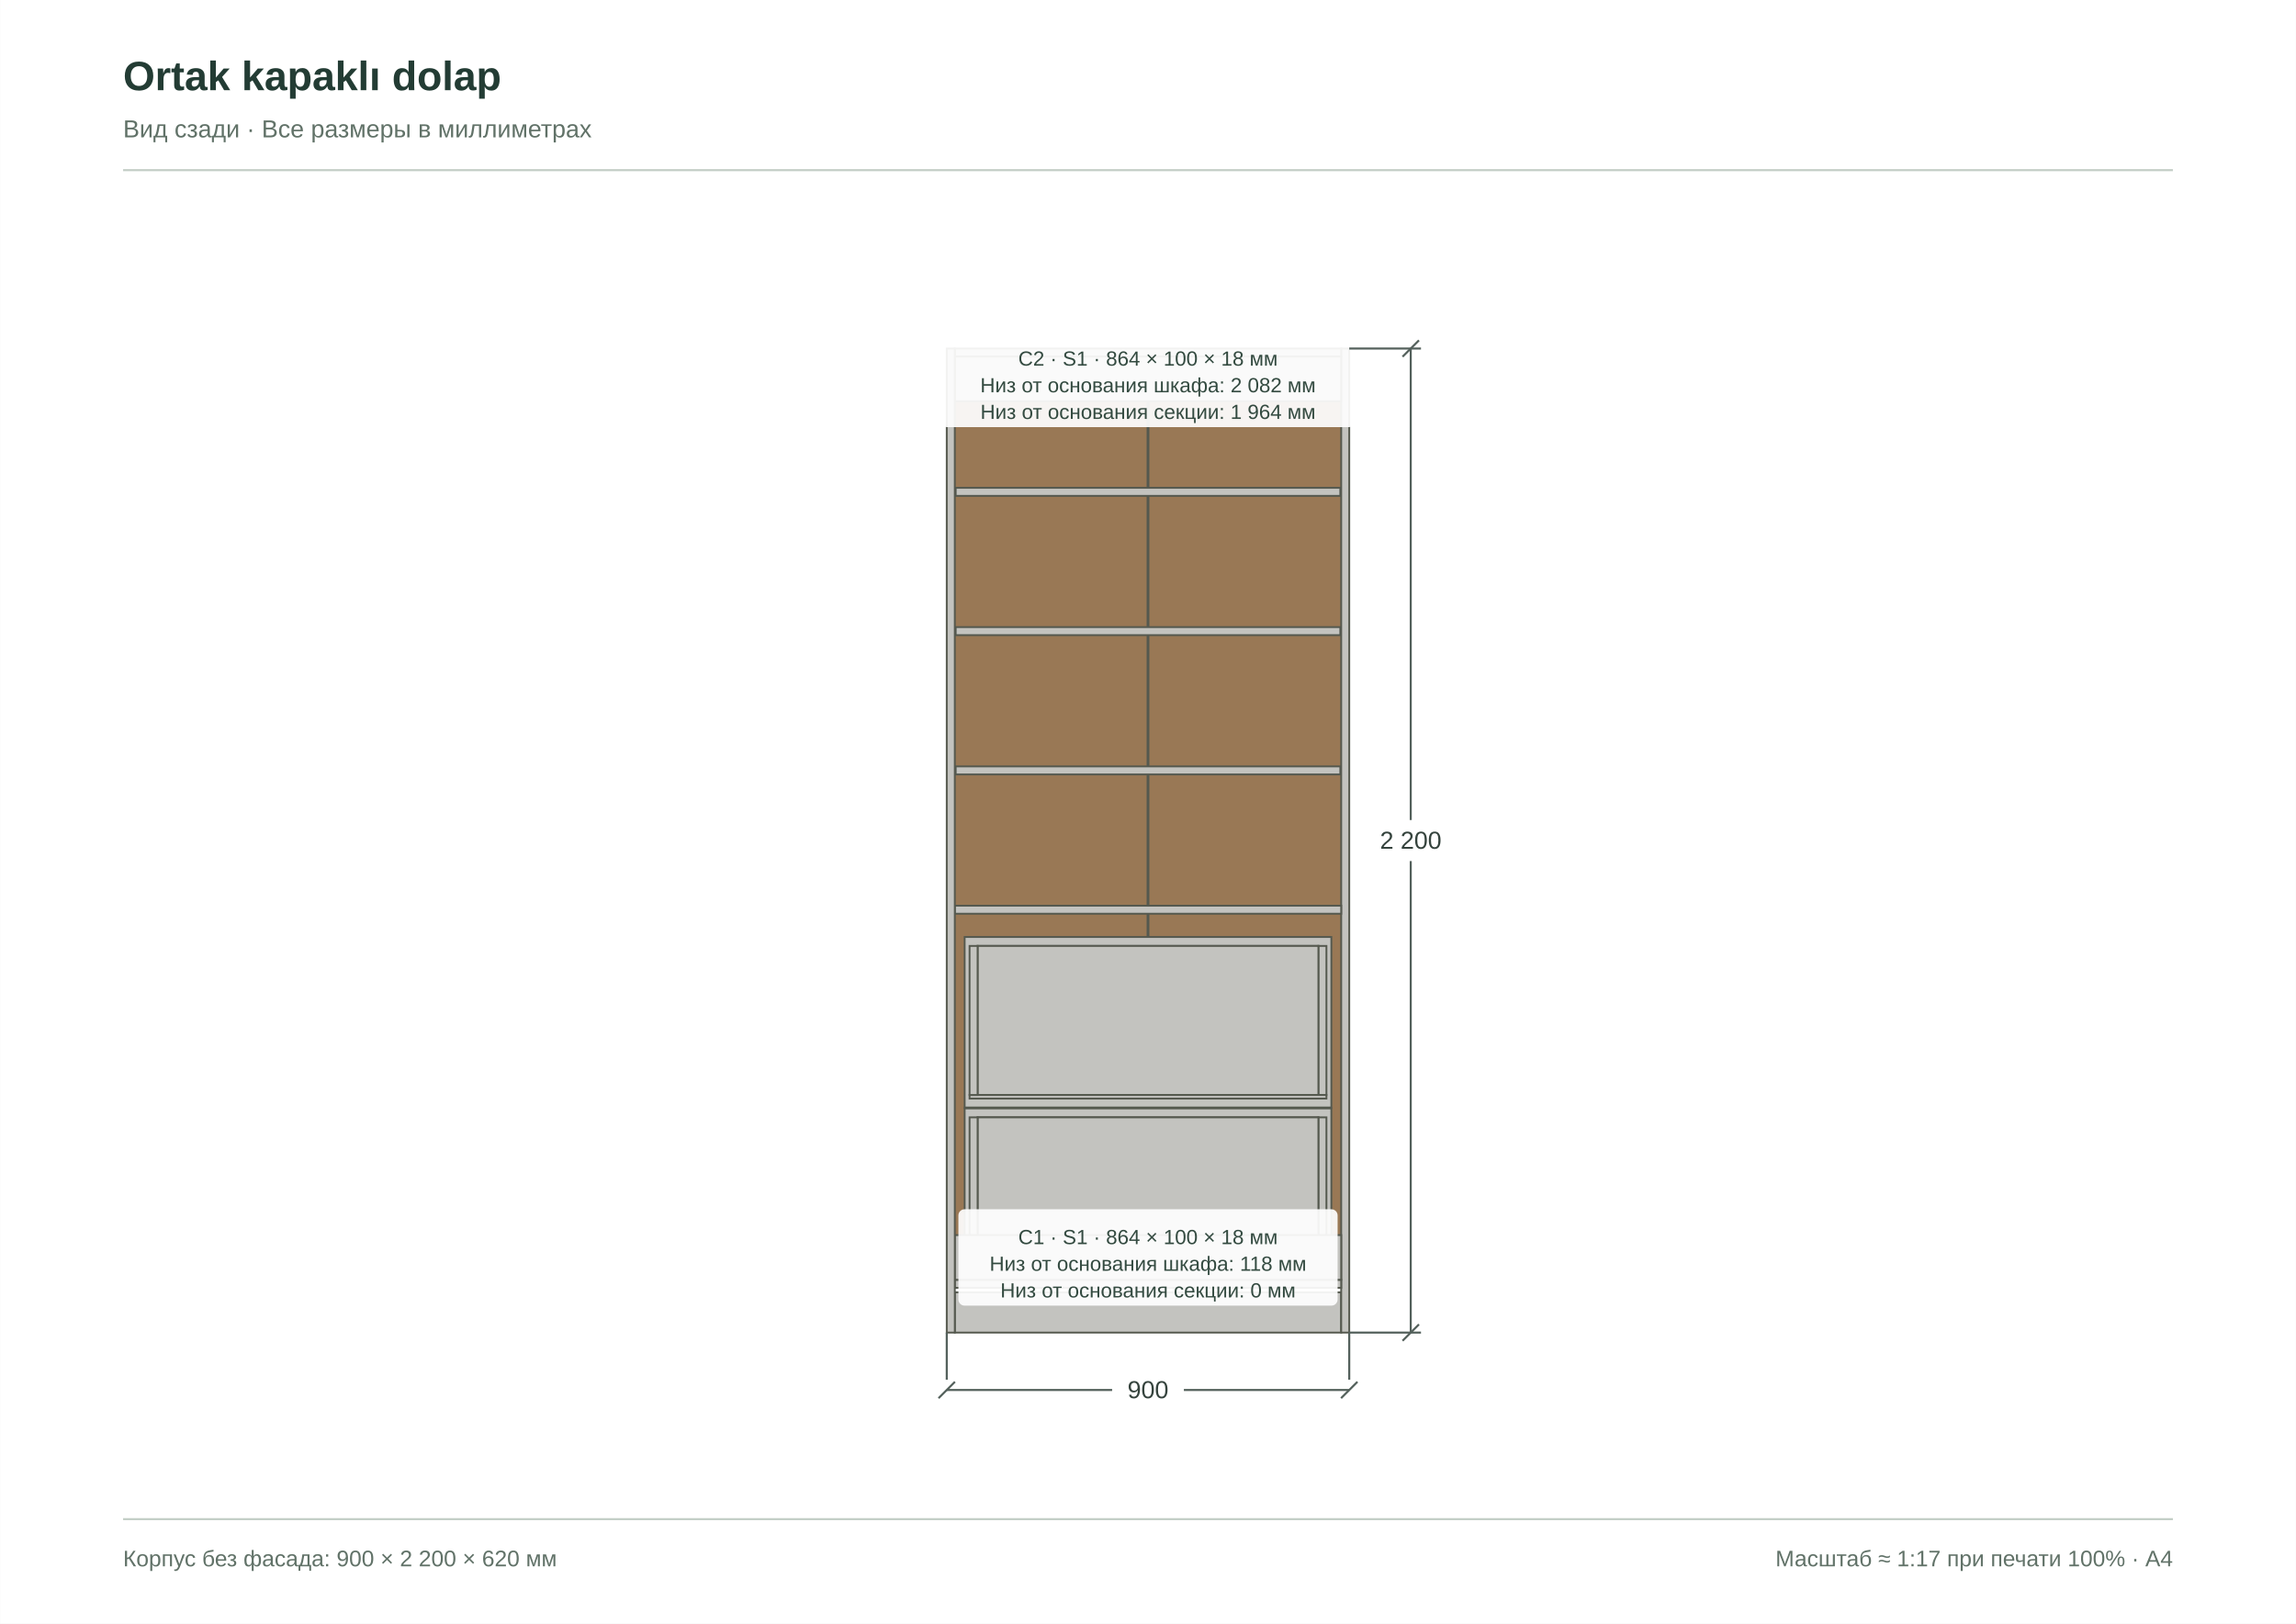
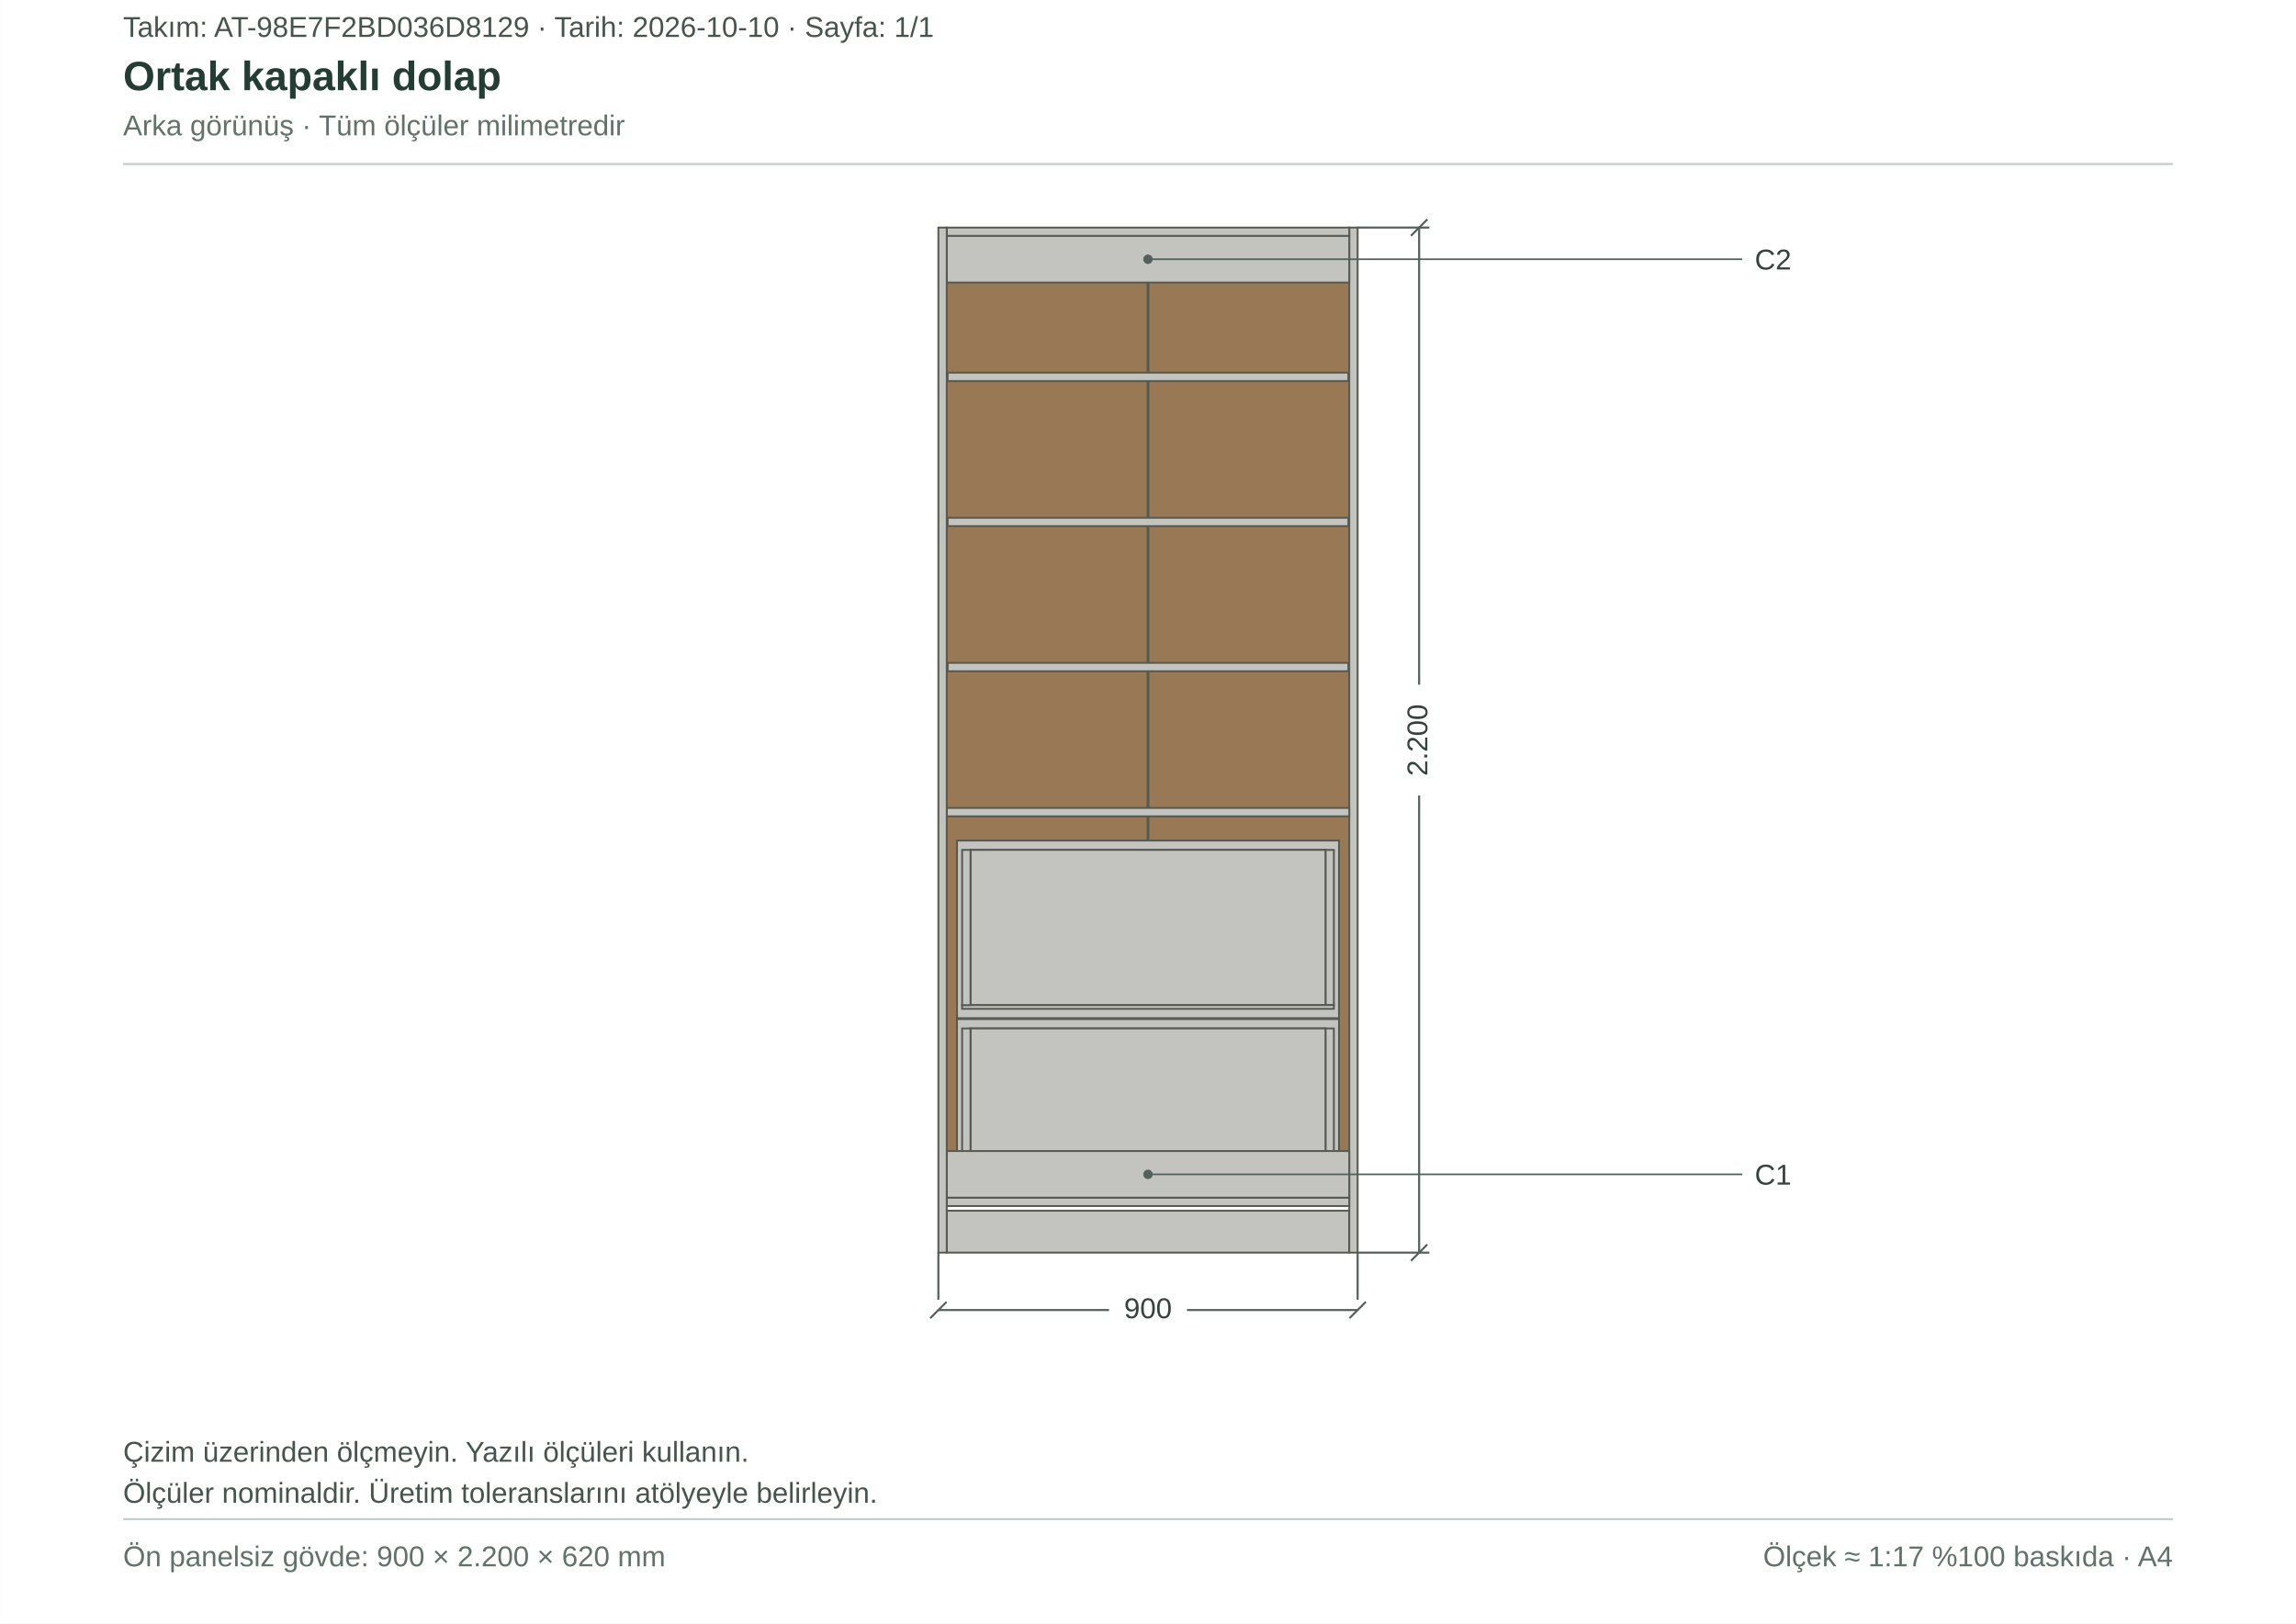
- <svg xmlns="http://www.w3.org/2000/svg" data-i18n="off" lang="ru" width="297mm" height="210mm" viewBox="0 0 1120 792" role="img" aria-label="Ortak kapaklı dolap: Вид сзади">
+ <svg xmlns="http://www.w3.org/2000/svg" data-i18n="off" lang="tr" width="297mm" height="210mm" viewBox="0 0 1120 792" role="img" aria-label="Ortak kapaklı dolap: Arka görünüş" data-drawing-view="back" data-annotation-page="1" data-annotation-page-count="1" data-annotation-label-count="4">
  <rect width="1120" height="792" fill="white" />
  <g font-family="Arial, sans-serif">
+     <text data-document-id="AT-98E7F2BD036D8129" x="60" y="18" font-size="14" fill="#46554b">Takım: AT-98E7F2BD036D8129 · Tarih: 2026-10-10 · Sayfa: 1/1</text>
    <text x="60" y="44" font-size="20" font-weight="600" fill="#233c34">Ortak kapaklı dolap</text>
-     <text x="60" y="67" font-size="12" fill="#617268">Вид сзади · Все размеры в миллиметрах</text>
-     <path d="M60,83 H1060" stroke="#c3cec6" />
-     <g transform="translate(60,90)">
-       <polygon points="507.64,341.1 507.64,306.19 506.11,306.19 506.11,341.1" data-component="door-handle" data-section-id="interior-outer" data-door-opening="left" data-front-index="1" fill="#57534b" fill-opacity="1" stroke="#55594f" stroke-width="0.9" />
-       <polygon points="494.11,341.1 494.11,306.19 492.58,306.19 492.58,341.1" data-component="door-handle" data-section-id="interior-outer" data-door-opening="right" data-front-index="2" fill="#57534b" fill-opacity="1" stroke="#55594f" stroke-width="0.9" />
-       <polygon points="597.75,537.75 597.75,80.44 500.22,80.44 500.22,537.75" data-component="front" data-section-id="interior-outer" data-door-opening="left" data-front-index="1" fill="#997855" fill-opacity="1" stroke="#55594f" stroke-width="0.9" />
-       <polygon points="499.78,537.75 499.78,80.44 402.25,80.44 402.25,537.75" data-component="front" data-section-id="interior-outer" data-door-opening="right" data-front-index="2" fill="#997855" fill-opacity="1" stroke="#55594f" stroke-width="0.9" />
-       <polygon points="517.45,396.15 517.45,394.62 482.55,394.62 482.55,396.15" data-component="internal-drawer-handle" data-section-id="interior-outer" fill="#57534b" fill-opacity="1" stroke="#55594f" stroke-width="0.9" />
-       <polygon points="517.45,479.76 517.45,478.23 482.55,478.23 482.55,479.76" data-component="internal-drawer-handle" data-section-id="interior-outer" fill="#57534b" fill-opacity="1" stroke="#55594f" stroke-width="0.9" />
-       <polygon points="589.45,450.21 589.45,367.04 410.55,367.04 410.55,450.21" data-component="internal-drawer-front" data-part-id="cabinet-1-part-14" data-section-id="interior-outer" data-interior-section-id="interior-drawers" fill="#c3c3bf" fill-opacity="1" stroke="#55594f" stroke-width="0.9" />
-       <polygon points="589.45,533.82 589.45,450.65 410.55,450.65 410.55,533.82" data-component="internal-drawer-front" data-part-id="cabinet-1-part-20" data-section-id="interior-outer" data-interior-section-id="interior-drawers" fill="#c3c3bf" fill-opacity="1" stroke="#55594f" stroke-width="0.9" />
-       <polygon points="583.13,444.1 583.13,371.4 416.87,371.4 416.87,444.1" data-component="internal-drawer-box" data-part-id="cabinet-1-part-17" data-section-id="interior-outer" data-interior-section-id="interior-drawers" fill="#c3c3bf" fill-opacity="1" stroke="#55594f" stroke-width="0.9" />
-       <polygon points="583.13,527.71 583.13,455.01 416.87,455.01 416.87,527.71" data-component="internal-drawer-box" data-part-id="cabinet-1-part-23" data-section-id="interior-outer" data-interior-section-id="interior-drawers" fill="#c3c3bf" fill-opacity="1" stroke="#55594f" stroke-width="0.9" />
-       <polygon points="594.25,560 594.25,540.36 405.75,540.36 405.75,560" data-component="plinth" data-part-id="cabinet-1-part-9" data-section-id="interior-outer" fill="#c3c3bf" fill-opacity="1" stroke="#55594f" stroke-width="0.9" />
-       <polygon points="587.05,444.1 587.05,371.4 583.13,371.4 583.13,444.1" data-component="internal-drawer-box" data-part-id="cabinet-1-part-15" data-section-id="interior-outer" data-interior-section-id="interior-drawers" fill="#c3c3bf" fill-opacity="1" stroke="#55594f" stroke-width="0.9" />
-       <polygon points="587.05,527.71 587.05,455.01 583.13,455.01 583.13,527.71" data-component="internal-drawer-box" data-part-id="cabinet-1-part-21" data-section-id="interior-outer" data-interior-section-id="interior-drawers" fill="#c3c3bf" fill-opacity="1" stroke="#55594f" stroke-width="0.9" />
-       <polygon points="583.13,444.1 583.13,371.4 416.87,371.4 416.87,444.1" data-component="internal-drawer-box" data-part-id="cabinet-1-part-18" data-section-id="interior-outer" data-interior-section-id="interior-drawers" fill="#c3c3bf" fill-opacity="1" stroke="#55594f" stroke-width="0.9" />
-       <polygon points="587.05,445.85 412.95,445.85 412.95,444.1 587.05,444.1" data-component="internal-drawer-box" data-part-id="cabinet-1-part-19" data-section-id="interior-outer" data-interior-section-id="interior-drawers" fill="#c3c3bf" fill-opacity="1" stroke="#55594f" stroke-width="0.9" />
-       <polygon points="583.13,527.71 583.13,455.01 416.87,455.01 416.87,527.71" data-component="internal-drawer-box" data-part-id="cabinet-1-part-24" data-section-id="interior-outer" data-interior-section-id="interior-drawers" fill="#c3c3bf" fill-opacity="1" stroke="#55594f" stroke-width="0.9" />
-       <polygon points="587.05,529.45 412.95,529.45 412.95,527.71 587.05,527.71" data-component="internal-drawer-box" data-part-id="cabinet-1-part-25" data-section-id="interior-outer" data-interior-section-id="interior-drawers" fill="#c3c3bf" fill-opacity="1" stroke="#55594f" stroke-width="0.9" />
-       <polygon points="416.87,444.1 416.87,371.4 412.95,371.4 412.95,444.1" data-component="internal-drawer-box" data-part-id="cabinet-1-part-16" data-section-id="interior-outer" data-interior-section-id="interior-drawers" fill="#c3c3bf" fill-opacity="1" stroke="#55594f" stroke-width="0.9" />
-       <polygon points="416.87,527.71 416.87,455.01 412.95,455.01 412.95,527.71" data-component="internal-drawer-box" data-part-id="cabinet-1-part-22" data-section-id="interior-outer" data-interior-section-id="interior-drawers" fill="#c3c3bf" fill-opacity="1" stroke="#55594f" stroke-width="0.9" />
-       <polygon points="598.18,560 598.18,80 594.25,80 594.25,560" data-component="body" data-part-id="cabinet-1-part-1" fill="#c3c3bf" fill-opacity="1" stroke="#55594f" stroke-width="0.9" />
-       <polygon points="594.25,83.93 405.75,83.93 405.75,80 594.25,80" data-component="body" data-part-id="cabinet-1-part-3" fill="#c3c3bf" fill-opacity="1" stroke="#55594f" stroke-width="0.9" />
-       <polygon points="594.25,538.18 405.75,538.18 405.75,534.25 594.25,534.25" data-component="bottom" data-part-id="cabinet-1-part-4" data-section-id="interior-outer" fill="#c3c3bf" fill-opacity="1" stroke="#55594f" stroke-width="0.9" />
-       <polygon points="594.25,355.69 405.75,355.69 405.75,351.77 594.25,351.77" data-component="interior-partition" data-part-id="cabinet-1-part-5" data-section-id="interior-outer" data-interior-section-id="interior-layout" fill="#c3c3bf" fill-opacity="1" stroke="#55594f" stroke-width="0.9" />
-       <polygon points="593.82,287.75 406.18,287.75 406.18,283.83 593.82,283.83" data-component="interior-shelf" data-part-id="cabinet-1-part-6" data-section-id="interior-outer" data-interior-section-id="interior-shelves" fill="#c3c3bf" fill-opacity="1" stroke="#55594f" stroke-width="0.9" />
-       <polygon points="593.82,219.81 406.18,219.81 406.18,215.88 593.82,215.88" data-component="interior-shelf" data-part-id="cabinet-1-part-7" data-section-id="interior-outer" data-interior-section-id="interior-shelves" fill="#c3c3bf" fill-opacity="1" stroke="#55594f" stroke-width="0.9" />
-       <polygon points="593.82,151.87 406.18,151.87 406.18,147.94 593.82,147.94" data-component="interior-shelf" data-part-id="cabinet-1-part-8" data-section-id="interior-outer" data-interior-section-id="interior-shelves" fill="#c3c3bf" fill-opacity="1" stroke="#55594f" stroke-width="0.9" />
-       <polygon points="594.25,534.25 594.25,512.44 405.75,512.44 405.75,534.25" data-component="brace" data-part-id="cabinet-1-part-10" data-section-id="interior-outer" fill="#c3c3bf" fill-opacity="1" stroke="#55594f" stroke-width="0.9" />
-       <polygon points="594.25,105.75 594.25,83.93 405.75,83.93 405.75,105.75" data-component="brace" data-part-id="cabinet-1-part-11" data-section-id="interior-outer" fill="#c3c3bf" fill-opacity="1" stroke="#55594f" stroke-width="0.9" />
-       <polygon points="405.75,560 405.75,80 401.82,80 401.82,560" data-component="body" data-part-id="cabinet-1-part-2" fill="#c3c3bf" fill-opacity="1" stroke="#55594f" stroke-width="0.9" />
+     <text x="60" y="66" font-size="14" fill="#617268">Arka görünüş · Tüm ölçüler milimetredir</text>
+     <path d="M60,80 H1060" stroke="#c3cec6" />
+     <g data-drawing-scene="true" transform="translate(60,91)">
+       <polygon points="507.95,291.98 507.95,255.62 506.36,255.62 506.36,291.98" data-component="door-handle" data-section-id="interior-outer" data-door-opening="left" data-front-index="1" fill="#57534b" fill-opacity="1" stroke="#55594f" stroke-width="0.9" />
+       <polygon points="493.86,291.98 493.86,255.62 492.27,255.62 492.27,291.98" data-component="door-handle" data-section-id="interior-outer" data-door-opening="right" data-front-index="2" fill="#57534b" fill-opacity="1" stroke="#55594f" stroke-width="0.9" />
+       <polygon points="601.82,496.82 601.82,20.45 500.23,20.45 500.23,496.82" data-component="front" data-section-id="interior-outer" data-door-opening="left" data-front-index="1" fill="#997855" fill-opacity="1" stroke="#55594f" stroke-width="0.9" />
+       <polygon points="499.77,496.82 499.77,20.45 398.18,20.45 398.18,496.82" data-component="front" data-section-id="interior-outer" data-door-opening="right" data-front-index="2" fill="#997855" fill-opacity="1" stroke="#55594f" stroke-width="0.9" />
+       <polygon points="518.18,349.32 518.18,347.73 481.82,347.73 481.82,349.32" data-component="internal-drawer-handle" data-section-id="interior-outer" fill="#57534b" fill-opacity="1" stroke="#55594f" stroke-width="0.9" />
+       <polygon points="518.18,436.41 518.18,434.82 481.82,434.82 481.82,436.41" data-component="internal-drawer-handle" data-section-id="interior-outer" fill="#57534b" fill-opacity="1" stroke="#55594f" stroke-width="0.9" />
+       <polygon points="593.18,405.64 593.18,319 406.82,319 406.82,405.64" data-component="internal-drawer-front" data-part-id="cabinet-1-part-14" data-section-id="interior-outer" data-interior-section-id="interior-drawers" fill="#c3c3bf" fill-opacity="1" stroke="#55594f" stroke-width="0.9" />
+       <polygon points="593.18,492.73 593.18,406.09 406.82,406.09 406.82,492.73" data-component="internal-drawer-front" data-part-id="cabinet-1-part-20" data-section-id="interior-outer" data-interior-section-id="interior-drawers" fill="#c3c3bf" fill-opacity="1" stroke="#55594f" stroke-width="0.9" />
+       <polygon points="586.59,399.27 586.59,323.55 413.41,323.55 413.41,399.27" data-component="internal-drawer-box" data-part-id="cabinet-1-part-17" data-section-id="interior-outer" data-interior-section-id="interior-drawers" fill="#c3c3bf" fill-opacity="1" stroke="#55594f" stroke-width="0.9" />
+       <polygon points="586.59,486.36 586.59,410.64 413.41,410.64 413.41,486.36" data-component="internal-drawer-box" data-part-id="cabinet-1-part-23" data-section-id="interior-outer" data-interior-section-id="interior-drawers" fill="#c3c3bf" fill-opacity="1" stroke="#55594f" stroke-width="0.9" />
+       <polygon points="598.18,520 598.18,499.55 401.82,499.55 401.82,520" data-component="plinth" data-part-id="cabinet-1-part-9" data-section-id="interior-outer" fill="#c3c3bf" fill-opacity="1" stroke="#55594f" stroke-width="0.9" />
+       <polygon points="590.68,399.27 590.68,323.55 586.59,323.55 586.59,399.27" data-component="internal-drawer-box" data-part-id="cabinet-1-part-15" data-section-id="interior-outer" data-interior-section-id="interior-drawers" fill="#c3c3bf" fill-opacity="1" stroke="#55594f" stroke-width="0.9" />
+       <polygon points="590.68,486.36 590.68,410.64 586.59,410.64 586.59,486.36" data-component="internal-drawer-box" data-part-id="cabinet-1-part-21" data-section-id="interior-outer" data-interior-section-id="interior-drawers" fill="#c3c3bf" fill-opacity="1" stroke="#55594f" stroke-width="0.9" />
+       <polygon points="586.59,399.27 586.59,323.55 413.41,323.55 413.41,399.27" data-component="internal-drawer-box" data-part-id="cabinet-1-part-18" data-section-id="interior-outer" data-interior-section-id="interior-drawers" fill="#c3c3bf" fill-opacity="1" stroke="#55594f" stroke-width="0.9" />
+       <polygon points="590.68,401.09 409.32,401.09 409.32,399.27 590.68,399.27" data-component="internal-drawer-box" data-part-id="cabinet-1-part-19" data-section-id="interior-outer" data-interior-section-id="interior-drawers" fill="#c3c3bf" fill-opacity="1" stroke="#55594f" stroke-width="0.9" />
+       <polygon points="586.59,486.36 586.59,410.64 413.41,410.64 413.41,486.36" data-component="internal-drawer-box" data-part-id="cabinet-1-part-24" data-section-id="interior-outer" data-interior-section-id="interior-drawers" fill="#c3c3bf" fill-opacity="1" stroke="#55594f" stroke-width="0.9" />
+       <polygon points="590.68,488.18 409.32,488.18 409.32,486.36 590.68,486.36" data-component="internal-drawer-box" data-part-id="cabinet-1-part-25" data-section-id="interior-outer" data-interior-section-id="interior-drawers" fill="#c3c3bf" fill-opacity="1" stroke="#55594f" stroke-width="0.9" />
+       <polygon points="413.41,399.27 413.41,323.55 409.32,323.55 409.32,399.27" data-component="internal-drawer-box" data-part-id="cabinet-1-part-16" data-section-id="interior-outer" data-interior-section-id="interior-drawers" fill="#c3c3bf" fill-opacity="1" stroke="#55594f" stroke-width="0.9" />
+       <polygon points="413.41,486.36 413.41,410.64 409.32,410.64 409.32,486.36" data-component="internal-drawer-box" data-part-id="cabinet-1-part-22" data-section-id="interior-outer" data-interior-section-id="interior-drawers" fill="#c3c3bf" fill-opacity="1" stroke="#55594f" stroke-width="0.9" />
+       <polygon points="602.27,520 602.27,20 598.18,20 598.18,520" data-component="body" data-part-id="cabinet-1-part-1" fill="#c3c3bf" fill-opacity="1" stroke="#55594f" stroke-width="0.9" />
+       <polygon points="598.18,24.09 401.82,24.09 401.82,20 598.18,20" data-component="body" data-part-id="cabinet-1-part-3" fill="#c3c3bf" fill-opacity="1" stroke="#55594f" stroke-width="0.9" />
+       <polygon points="598.18,497.27 401.82,497.27 401.82,493.18 598.18,493.18" data-component="bottom" data-part-id="cabinet-1-part-4" data-section-id="interior-outer" fill="#c3c3bf" fill-opacity="1" stroke="#55594f" stroke-width="0.9" />
+       <polygon points="598.18,307.18 401.82,307.18 401.82,303.09 598.18,303.09" data-component="interior-partition" data-part-id="cabinet-1-part-5" data-section-id="interior-outer" data-interior-section-id="interior-layout" fill="#c3c3bf" fill-opacity="1" stroke="#55594f" stroke-width="0.9" />
+       <polygon points="597.73,236.41 402.27,236.41 402.27,232.32 597.73,232.32" data-component="interior-shelf" data-part-id="cabinet-1-part-6" data-section-id="interior-outer" data-interior-section-id="interior-shelves" fill="#c3c3bf" fill-opacity="1" stroke="#55594f" stroke-width="0.9" />
+       <polygon points="597.73,165.64 402.27,165.64 402.27,161.55 597.73,161.55" data-component="interior-shelf" data-part-id="cabinet-1-part-7" data-section-id="interior-outer" data-interior-section-id="interior-shelves" fill="#c3c3bf" fill-opacity="1" stroke="#55594f" stroke-width="0.9" />
+       <polygon points="597.73,94.86 402.27,94.86 402.27,90.77 597.73,90.77" data-component="interior-shelf" data-part-id="cabinet-1-part-8" data-section-id="interior-outer" data-interior-section-id="interior-shelves" fill="#c3c3bf" fill-opacity="1" stroke="#55594f" stroke-width="0.9" />
+       <polygon points="598.18,493.18 598.18,470.45 401.82,470.45 401.82,493.18" data-component="brace" data-part-id="cabinet-1-part-10" data-section-id="interior-outer" fill="#c3c3bf" fill-opacity="1" stroke="#55594f" stroke-width="0.9" />
+       <polygon points="598.18,46.82 598.18,24.09 401.82,24.09 401.82,46.82" data-component="brace" data-part-id="cabinet-1-part-11" data-section-id="interior-outer" fill="#c3c3bf" fill-opacity="1" stroke="#55594f" stroke-width="0.9" />
+       <polygon points="401.82,520 401.82,20 397.73,20 397.73,520" data-component="body" data-part-id="cabinet-1-part-2" fill="#c3c3bf" fill-opacity="1" stroke="#55594f" stroke-width="0.9" />
+       <g data-label-leaders="true">
+         <path data-label-leader="1" d="M500,481.82 L780,481.82 L790,481.82" fill="none" stroke="#53605b" stroke-width=".8" />
+         <circle cx="500" cy="481.82" r="2.3" fill="#53605b" />
+         <path data-label-leader="2" d="M500,35.45 L780,35.45 L790,35.45" fill="none" stroke="#53605b" stroke-width=".8" />
+         <circle cx="500" cy="35.45" r="2.3" fill="#53605b" />
+       </g>
      <g data-brace-id="interior-brace-bottom" data-section-id="interior-outer" data-mount-cabinet-mm="118" data-mount-section-mm="0">
-         <g>
-           <rect x="407.5" y="499.85" width="185" height="47" rx="3" fill="white" fill-opacity=".92" />
-           <text x="500" y="516.85" text-anchor="middle" font-size="10" fill="#334a40">C1 · S1 · 864 × 100 × 18 мм</text>
-           <text x="500" y="529.85" text-anchor="middle" font-size="10" fill="#334a40">Низ от основания шкафа: 118 мм</text>
-           <text x="500" y="542.85" text-anchor="middle" font-size="10" fill="#334a40">Низ от основания секции: 0 мм</text>
+         <g data-callout-index="1" data-callout-page="1" data-label-x="790" data-label-y="468.82" data-label-width="210" data-label-height="26" data-label-kind="name" data-source-anchor-x="500" data-source-anchor-y="481.82">
+           <rect x="790" y="468.82" width="210" height="26" rx="2" fill="white" fill-opacity=".94" />
+           <text x="796" y="486.82" font-size="14" fill="#35433d">C1</text>
        </g>
      </g>
      <g data-brace-id="interior-brace-top" data-section-id="interior-outer" data-mount-cabinet-mm="2082" data-mount-section-mm="1964">
-         <g>
-           <rect x="398.95" y="71.34" width="202.1" height="47" rx="3" fill="white" fill-opacity=".92" />
-           <text x="500" y="88.34" text-anchor="middle" font-size="10" fill="#334a40">C2 · S1 · 864 × 100 × 18 мм</text>
-           <text x="500" y="101.34" text-anchor="middle" font-size="10" fill="#334a40">Низ от основания шкафа: 2 082 мм</text>
-           <text x="500" y="114.34" text-anchor="middle" font-size="10" fill="#334a40">Низ от основания секции: 1 964 мм</text>
+         <g data-callout-index="2" data-callout-page="1" data-label-x="790" data-label-y="22.45" data-label-width="210" data-label-height="26" data-label-kind="name" data-source-anchor-x="500" data-source-anchor-y="35.45">
+           <rect x="790" y="22.45" width="210" height="26" rx="2" fill="white" fill-opacity=".94" />
+           <text x="796" y="40.45" font-size="14" fill="#35433d">C2</text>
        </g>
      </g>
      <g fill="none" stroke="#53605b" stroke-width="1">
-         <path d="M598.18,560 L598.18,583" />
-         <path d="M401.82,560 L401.82,583" />
-         <path d="M598.18,588 L401.82,588" />
-         <path d="M594.18,592 L602.18,584" />
-         <path d="M397.82,592 L405.82,584" />
+         <path d="M602.27,520 L602.27,543" />
+         <path d="M397.73,520 L397.73,543" />
+         <path d="M602.27,548 L397.73,548" />
+         <path d="M598.27,552 L606.27,544" />
+         <path d="M393.73,552 L401.73,544" />
      </g>
-       <rect x="482.5" y="578" width="35" height="20" fill="white" />
-       <text x="500" y="592" text-anchor="middle" font-size="12" fill="#35433d">900</text>
+       <g data-callout-index="3" data-callout-page="1" data-label-x="481" data-label-y="538" data-label-width="38" data-label-height="20" data-label-kind="dimension" data-source-anchor-x="500" data-source-anchor-y="548">
+         <g data-drawing-label="dimension" data-anchor-x="500" data-anchor-y="548">
+           <rect x="481" y="538" width="38" height="20" fill="white" />
+           <text x="500" y="552" text-anchor="middle" font-size="14" fill="#35433d">900</text>
+         </g>
+       </g>
      <g fill="none" stroke="#53605b" stroke-width="1">
-         <path d="M598.18,560 L633.18,560" />
-         <path d="M598.18,80 L633.18,80" />
-         <path d="M628.18,560 L628.18,80" />
-         <path d="M624.18,564 L632.18,556" />
-         <path d="M624.18,84 L632.18,76" />
+         <path d="M602.27,520 L637.27,520" />
+         <path d="M602.27,20 L637.27,20" />
+         <path d="M632.27,520 L632.27,20" />
+         <path d="M628.27,524 L636.27,516" />
+         <path d="M628.27,24 L636.27,16" />
      </g>
-       <rect x="603.68" y="310" width="49" height="20" fill="white" />
-       <text x="628.18" y="324" text-anchor="middle" font-size="12" fill="#35433d">2 200</text>
+       <g data-callout-index="4" data-callout-page="1" data-label-x="622.27" data-label-y="243" data-label-width="20" data-label-height="54" data-label-kind="dimension" data-source-anchor-x="632.27" data-source-anchor-y="270">
+         <g data-drawing-label="dimension" data-anchor-x="632.27" data-anchor-y="270">
+           <rect x="605.27" y="260" width="54" height="20" fill="white" transform="rotate(-90 632.27 270)" />
+           <text x="632.27" y="274" text-anchor="middle" font-size="14" fill="#35433d" transform="rotate(-90 632.27 270)">2.200</text>
+         </g>
+       </g>
    </g>
    <path d="M60,741 H1060" stroke="#c3cec6" />
-     <text x="60" y="764" font-size="11" fill="#617268">Корпус без фасада: 900 × 2 200 × 620 мм</text>
-     <text x="1060" y="764" text-anchor="end" font-size="11" fill="#617268">Масштаб ≈ 1:17 при печати 100% · A4</text>
+     <text x="60" y="764" font-size="14" fill="#617268">Ön panelsiz gövde: 900 × 2.200 × 620 mm</text>
+     <text x="1060" y="764" text-anchor="end" font-size="14" fill="#617268">Ölçek ≈ 1:17 %100 baskıda · A4</text>
+     <text data-reading-note="not-to-scale" x="60" y="713" font-size="14" fill="#46554b">Çizim üzerinden ölçmeyin. Yazılı ölçüleri kullanın.</text>
+     <text x="60" y="733" font-size="14" fill="#46554b">Ölçüler nominaldir. Üretim toleranslarını atölyeyle belirleyin.</text>
  </g>
</svg>
